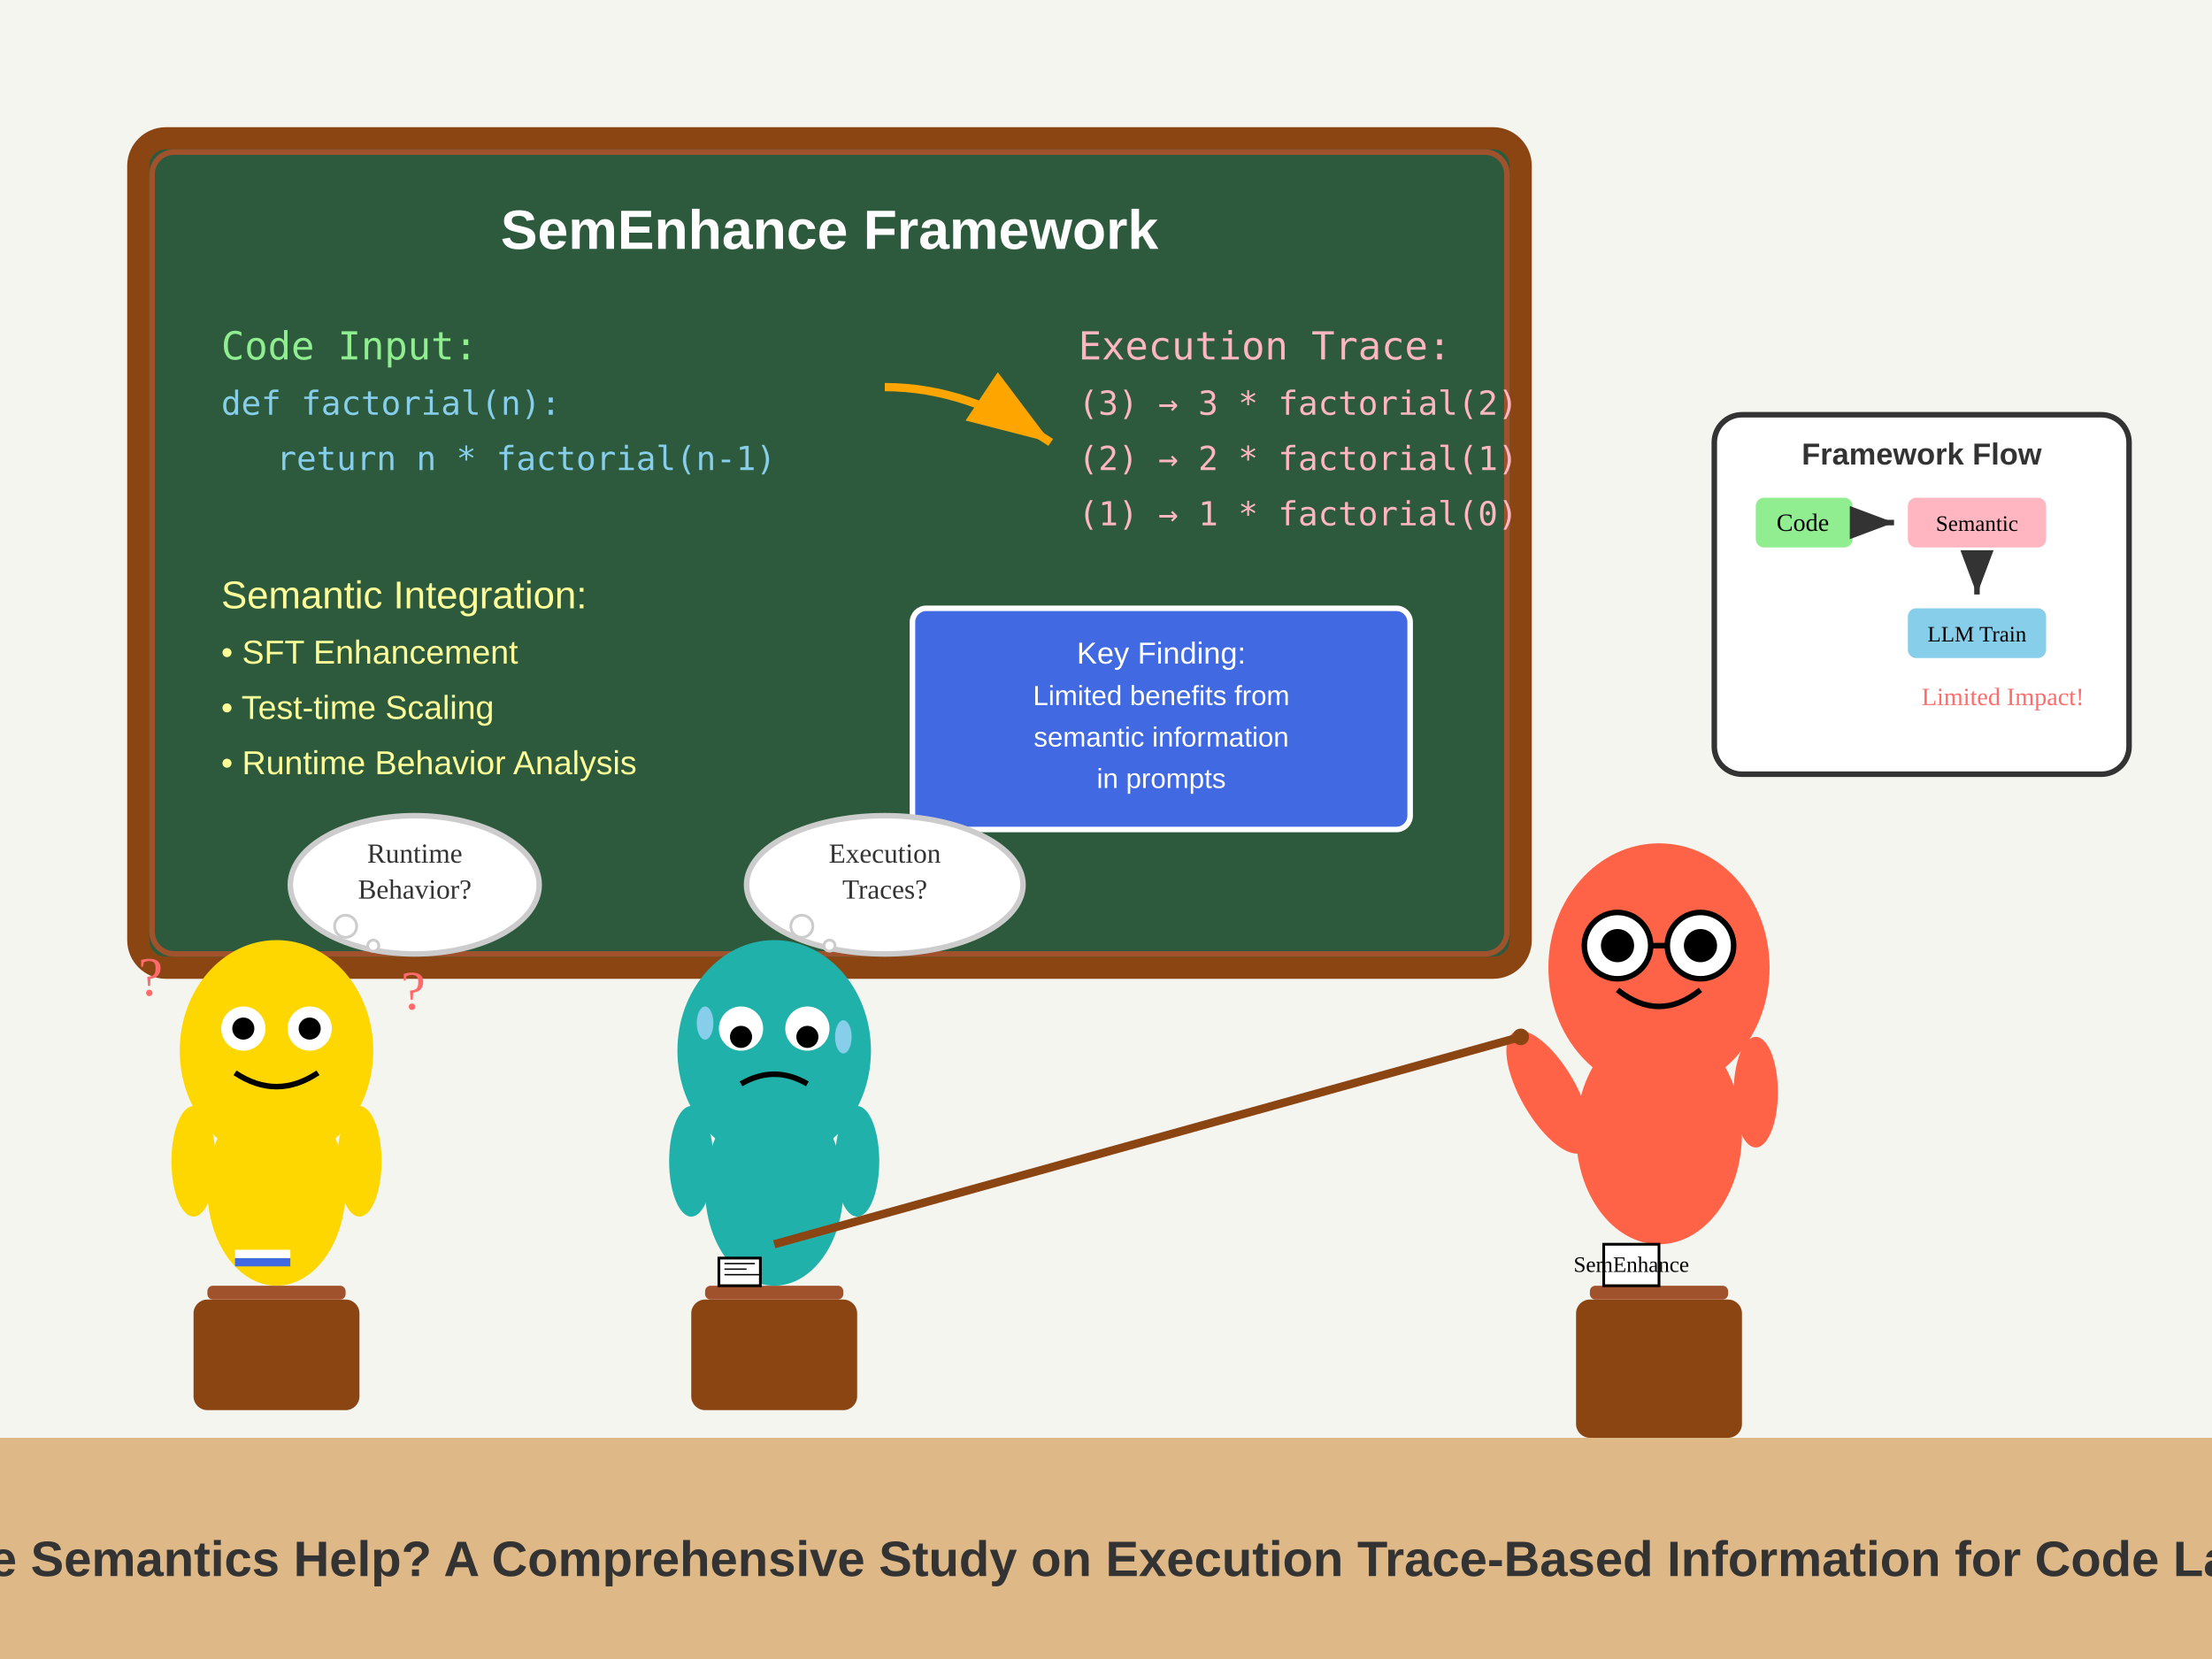
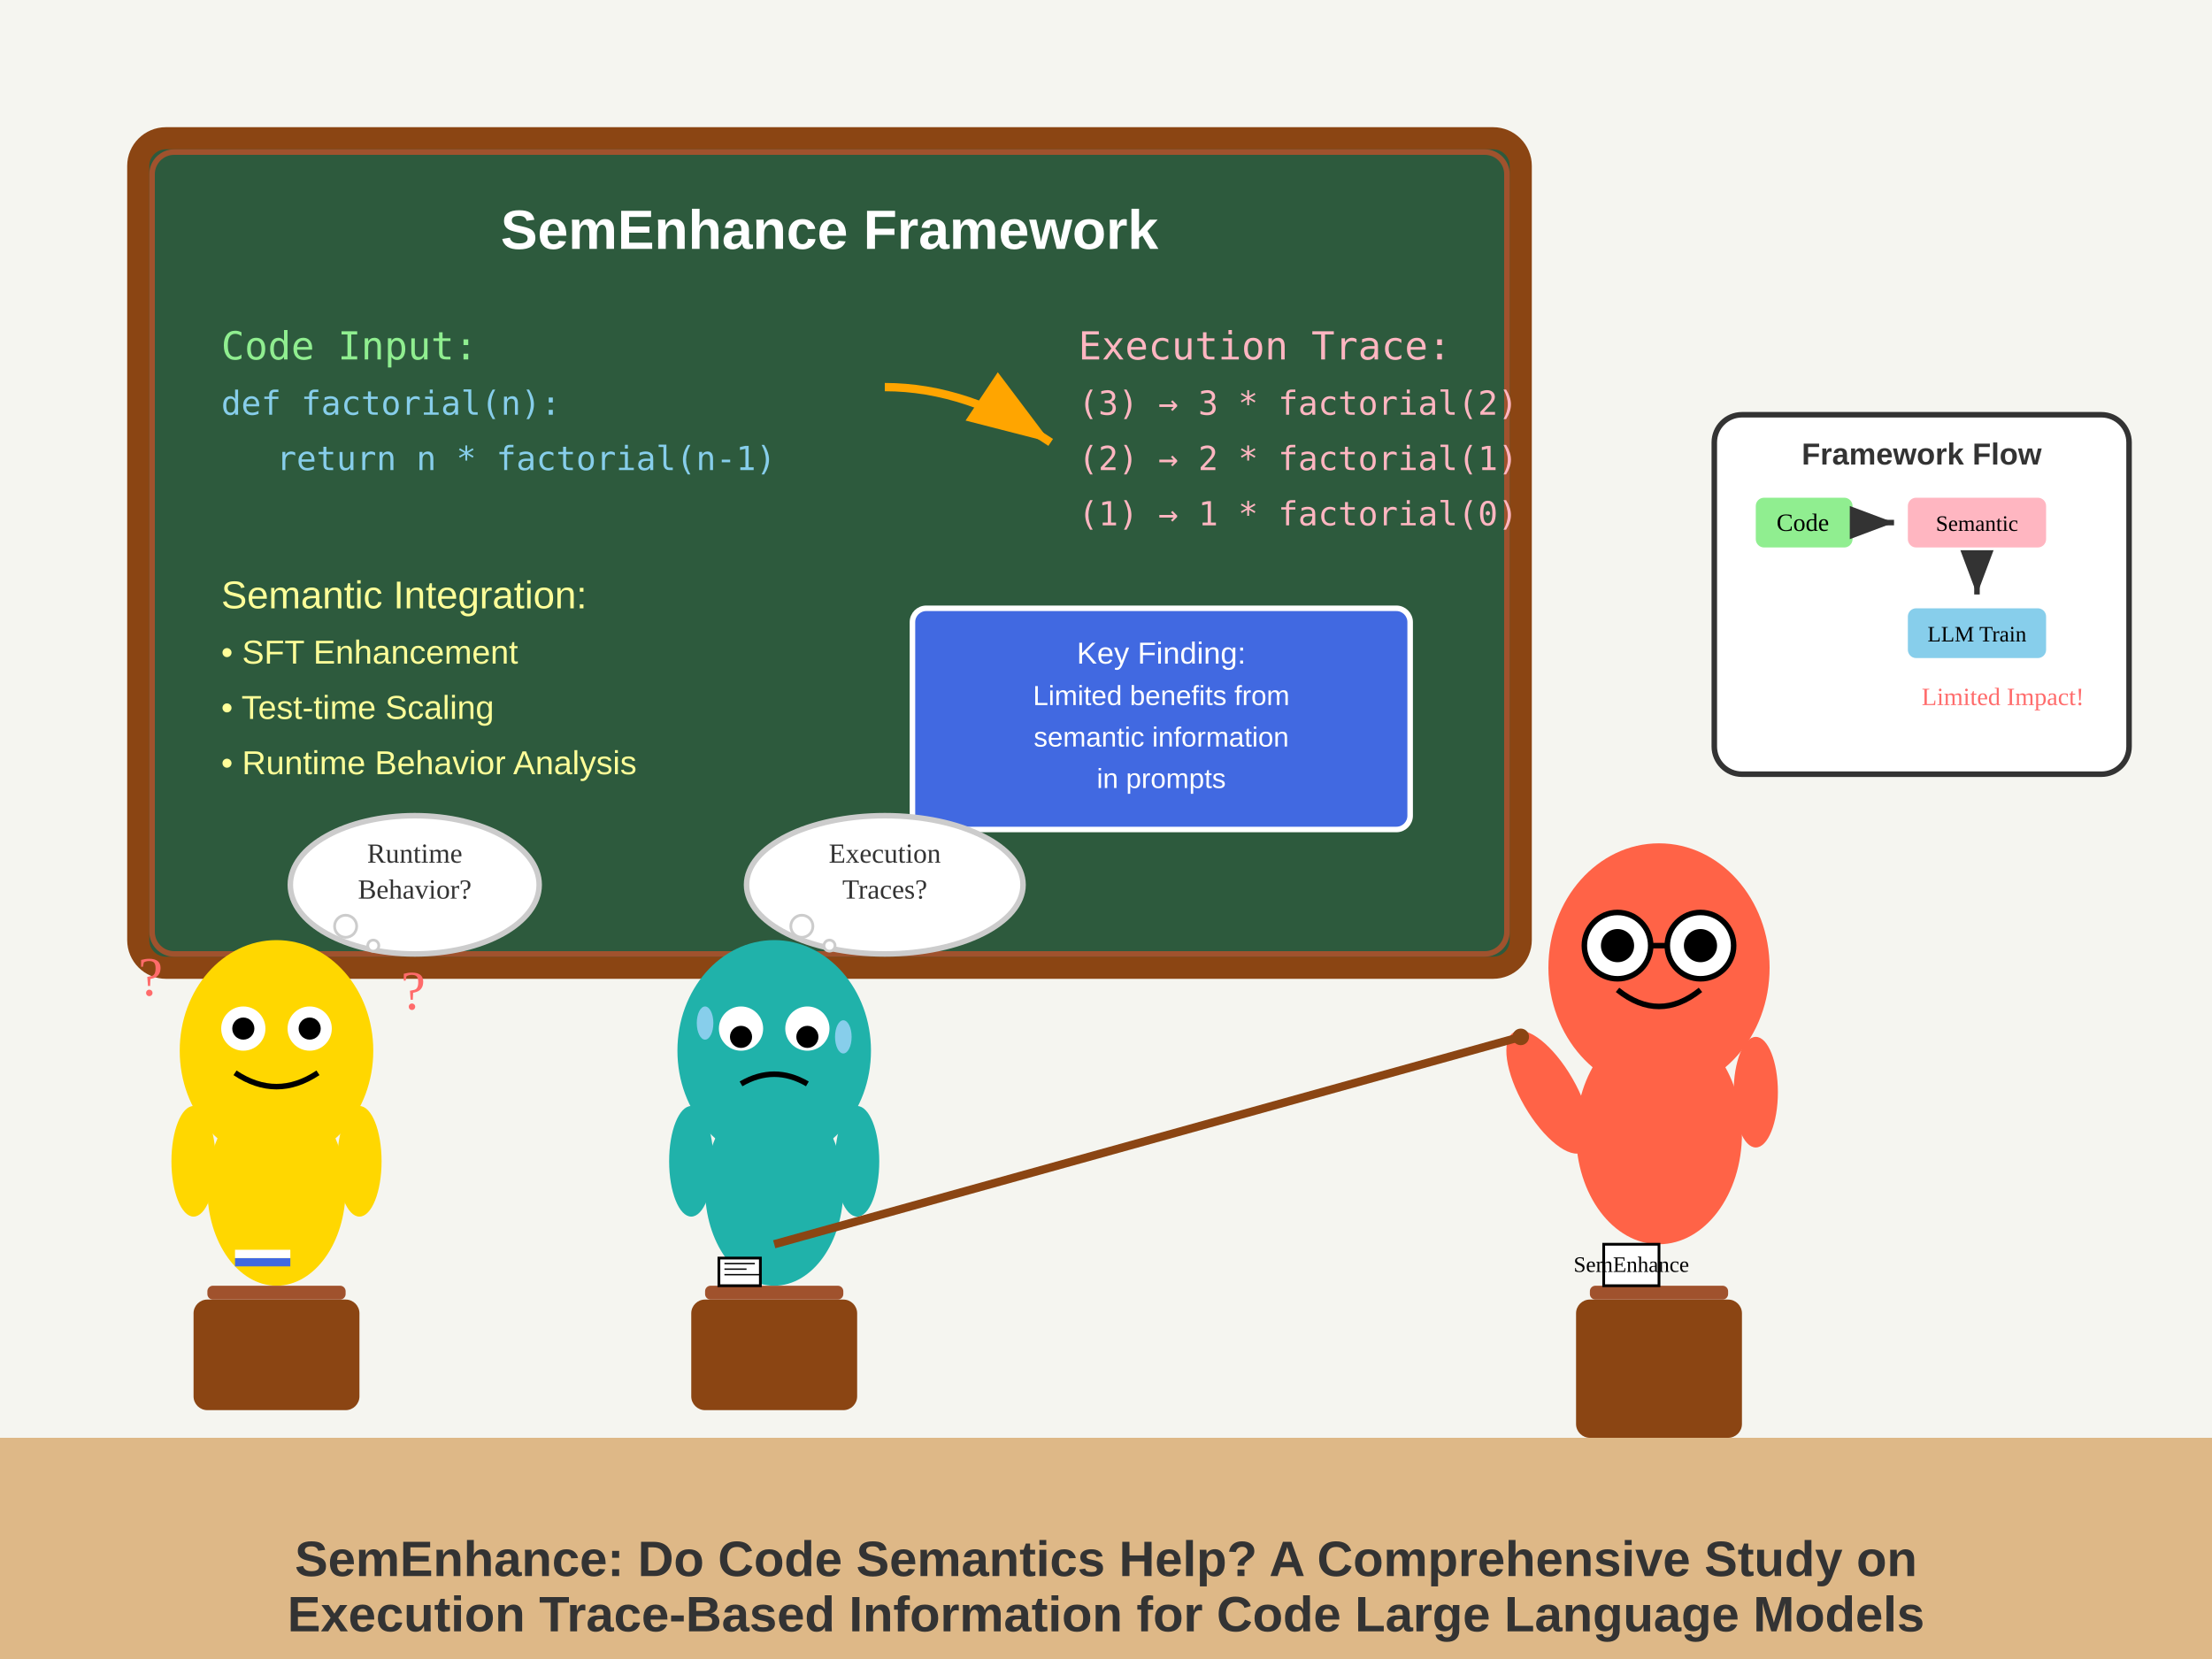
<svg xmlns="http://www.w3.org/2000/svg" viewBox="0 0 800 600">
  <rect width="800" height="600" fill="#f5f5f0" />
  <rect x="50" y="50" width="500" height="300" fill="#2d5a3d" stroke="#8B4513" stroke-width="8" rx="10" />
  <rect x="55" y="55" width="490" height="290" fill="none" stroke="#A0522D" stroke-width="2" rx="8" />
  <text x="300" y="90" font-family="Arial, sans-serif" font-size="20" fill="white" text-anchor="middle" font-weight="bold">SemEnhance Framework</text>
  <text x="80" y="130" font-family="monospace" font-size="14" fill="#90EE90">Code Input:</text>
  <text x="80" y="150" font-family="monospace" font-size="12" fill="#87CEEB">def factorial(n):</text>
  <text x="100" y="170" font-family="monospace" font-size="12" fill="#87CEEB">  return n * factorial(n-1)</text>
  <path d="M 320 140 Q 350 140 380 160" stroke="#FFA500" stroke-width="3" fill="none" marker-end="url(#arrowhead)" />
  <text x="390" y="130" font-family="monospace" font-size="14" fill="#FFB6C1">Execution Trace:</text>
  <text x="390" y="150" font-family="monospace" font-size="12" fill="#FFB6C1">(3) → 3 * factorial(2)</text>
  <text x="390" y="170" font-family="monospace" font-size="12" fill="#FFB6C1">(2) → 2 * factorial(1)</text>
  <text x="390" y="190" font-family="monospace" font-size="12" fill="#FFB6C1">(1) → 1 * factorial(0)</text>
  <text x="80" y="220" font-family="Arial, sans-serif" font-size="14" fill="#FFFF99">Semantic Integration:</text>
  <text x="80" y="240" font-family="Arial, sans-serif" font-size="12" fill="#FFFF99">• SFT Enhancement</text>
  <text x="80" y="260" font-family="Arial, sans-serif" font-size="12" fill="#FFFF99">• Test-time Scaling</text>
  <text x="80" y="280" font-family="Arial, sans-serif" font-size="12" fill="#FFFF99">• Runtime Behavior Analysis</text>
  <rect x="330" y="220" width="180" height="80" fill="#4169E1" stroke="white" stroke-width="2" rx="5" />
  <text x="420" y="240" font-family="Arial, sans-serif" font-size="11" fill="white" text-anchor="middle">Key Finding:</text>
  <text x="420" y="255" font-family="Arial, sans-serif" font-size="10" fill="white" text-anchor="middle">Limited benefits from</text>
  <text x="420" y="270" font-family="Arial, sans-serif" font-size="10" fill="white" text-anchor="middle">semantic information</text>
  <text x="420" y="285" font-family="Arial, sans-serif" font-size="10" fill="white" text-anchor="middle">in prompts</text>
  <defs>
    <marker id="arrowhead" markerWidth="10" markerHeight="7" refX="10" refY="3.5" orient="auto">
      <polygon points="0 0, 10 3.5, 0 7" fill="#FFA500" />
    </marker>
  </defs>
  <g transform="translate(100, 380)">
    <ellipse cx="0" cy="0" rx="35" ry="40" fill="#FFD700" />
    <ellipse cx="0" cy="50" rx="25" ry="35" fill="#FFD700" />
    <circle cx="-12" cy="-8" r="8" fill="white" />
    <circle cx="12" cy="-8" r="8" fill="white" />
    <circle cx="-12" cy="-8" r="4" fill="black" />
    <circle cx="12" cy="-8" r="4" fill="black" />
    <path d="M -15 8 Q 0 18 15 8" stroke="black" stroke-width="2" fill="none" />
    <ellipse cx="-30" cy="40" rx="8" ry="20" fill="#FFD700" />
    <ellipse cx="30" cy="40" rx="8" ry="20" fill="#FFD700" />
    <text x="-50" y="-20" font-size="20" fill="#FF6B6B">?</text>
    <text x="45" y="-15" font-size="20" fill="#FF6B6B">?</text>
  </g>
  <rect x="70" y="470" width="60" height="40" fill="#8B4513" rx="5" />
  <rect x="75" y="465" width="50" height="5" fill="#A0522D" rx="2" />
  <rect x="85" y="455" width="20" height="3" fill="#4169E1" />
  <rect x="85" y="452" width="20" height="3" fill="white" />
  <g transform="translate(280, 380)">
    <ellipse cx="0" cy="0" rx="35" ry="40" fill="#20B2AA" />
    <ellipse cx="0" cy="50" rx="25" ry="35" fill="#20B2AA" />
    <circle cx="-12" cy="-8" r="8" fill="white" />
    <circle cx="12" cy="-8" r="8" fill="white" />
    <circle cx="-12" cy="-5" r="4" fill="black" />
    <circle cx="12" cy="-5" r="4" fill="black" />
    <path d="M -12 12 Q 0 5 12 12" stroke="black" stroke-width="2" fill="none" />
    <ellipse cx="-30" cy="40" rx="8" ry="20" fill="#20B2AA" />
    <ellipse cx="30" cy="40" rx="8" ry="20" fill="#20B2AA" />
    <ellipse cx="-25" cy="-10" rx="3" ry="6" fill="#87CEEB" />
    <ellipse cx="25" cy="-5" rx="3" ry="6" fill="#87CEEB" />
  </g>
  <rect x="250" y="470" width="60" height="40" fill="#8B4513" rx="5" />
  <rect x="255" y="465" width="50" height="5" fill="#A0522D" rx="2" />
  <rect x="260" y="455" width="15" height="10" fill="white" stroke="black" stroke-width="1" />
  <line x1="262" y1="457" x2="273" y2="457" stroke="black" stroke-width="0.5" />
  <line x1="262" y1="459" x2="270" y2="459" stroke="black" stroke-width="0.5" />
  <line x1="262" y1="461" x2="275" y2="461" stroke="black" stroke-width="0.5" />
  <g transform="translate(600, 350)">
    <ellipse cx="0" cy="0" rx="40" ry="45" fill="#FF6347" />
    <ellipse cx="0" cy="60" rx="30" ry="40" fill="#FF6347" />
    <circle cx="-15" cy="-8" r="12" fill="white" stroke="black" stroke-width="2" />
    <circle cx="15" cy="-8" r="12" fill="white" stroke="black" stroke-width="2" />
    <line x1="3" y1="-8" x2="-3" y2="-8" stroke="black" stroke-width="2" />
    <circle cx="-15" cy="-8" r="6" fill="black" />
    <circle cx="15" cy="-8" r="6" fill="black" />
    <path d="M -15 8 Q 0 20 15 8" stroke="black" stroke-width="2" fill="none" />
    <ellipse cx="-40" cy="45" rx="10" ry="25" fill="#FF6347" transform="rotate(-30 -40 45)" />
    <ellipse cx="35" cy="45" rx="8" ry="20" fill="#FF6347" />
    <line x1="-50" y1="25" x2="-320" y2="100" stroke="#8B4513" stroke-width="3" />
    <circle cx="-50" cy="25" r="3" fill="#8B4513" />
  </g>
  <rect x="570" y="470" width="60" height="50" fill="#8B4513" rx="5" />
  <rect x="575" y="465" width="50" height="5" fill="#A0522D" rx="2" />
  <rect x="580" y="450" width="20" height="15" fill="white" stroke="black" stroke-width="1" />
  <text x="590" y="460" font-size="8" text-anchor="middle" fill="black">SemEnhance</text>
  <g transform="translate(620, 150)">
    <rect x="0" y="0" width="150" height="130" fill="white" stroke="#333" stroke-width="2" rx="10" />
    <text x="75" y="18" font-family="Arial, sans-serif" font-size="11" text-anchor="middle" fill="#333" font-weight="bold">Framework Flow</text>
    <rect x="15" y="30" width="35" height="18" fill="#90EE90" rx="3" />
    <text x="32" y="42" font-size="9" text-anchor="middle">Code</text>
    <path d="M 50 39 L 65 39" stroke="#333" stroke-width="2" marker-end="url(#smallArrow)" />
    <rect x="70" y="30" width="50" height="18" fill="#FFB6C1" rx="3" />
    <text x="95" y="42" font-size="8" text-anchor="middle">Semantic</text>
    <path d="M 95 50 L 95 65" stroke="#333" stroke-width="2" marker-end="url(#smallArrow)" />
    <rect x="70" y="70" width="50" height="18" fill="#87CEEB" rx="3" />
    <text x="95" y="82" font-size="8" text-anchor="middle">LLM Train</text>
    <text x="75" y="105" font-size="9" fill="#FF6B6B">Limited Impact!</text>
  </g>
  <defs>
    <marker id="smallArrow" markerWidth="8" markerHeight="6" refX="8" refY="3" orient="auto">
      <polygon points="0 0, 8 3, 0 6" fill="#333" />
    </marker>
  </defs>
  <g transform="translate(150, 320)">
    <ellipse cx="0" cy="0" rx="45" ry="25" fill="white" stroke="#ccc" stroke-width="2" />
    <circle cx="-25" cy="15" r="4" fill="white" stroke="#ccc" stroke-width="1" />
    <circle cx="-15" cy="22" r="2" fill="white" stroke="#ccc" stroke-width="1" />
    <text x="0" y="-8" font-size="10" text-anchor="middle" fill="#333">Runtime</text>
    <text x="0" y="5" font-size="10" text-anchor="middle" fill="#333">Behavior?</text>
  </g>
  <g transform="translate(320, 320)">
    <ellipse cx="0" cy="0" rx="50" ry="25" fill="white" stroke="#ccc" stroke-width="2" />
    <circle cx="-30" cy="15" r="4" fill="white" stroke="#ccc" stroke-width="1" />
    <circle cx="-20" cy="22" r="2" fill="white" stroke="#ccc" stroke-width="1" />
    <text x="0" y="-8" font-size="10" text-anchor="middle" fill="#333">Execution</text>
    <text x="0" y="5" font-size="10" text-anchor="middle" fill="#333">Traces?</text>
  </g>
  <rect x="0" y="520" width="800" height="80" fill="#DEB887" />
-   <text x="400" y="570" font-family="Arial, sans-serif" font-size="18" text-anchor="middle" fill="#333" font-weight="bold">SemEnhance: Do Code Semantics Help? A Comprehensive Study on Execution Trace-Based Information for Code Large Language Models</text>
+   <text x="400" y="570" font-family="Arial, sans-serif" font-size="18" text-anchor="middle" fill="#333" font-weight="bold">SemEnhance: Do Code Semantics Help? A Comprehensive Study on </text>
+   <text x="400" y="590" font-family="Arial, sans-serif" font-size="18" text-anchor="middle" fill="#333" font-weight="bold">    Execution Trace-Based Information for Code Large Language Models</text>
</svg>
